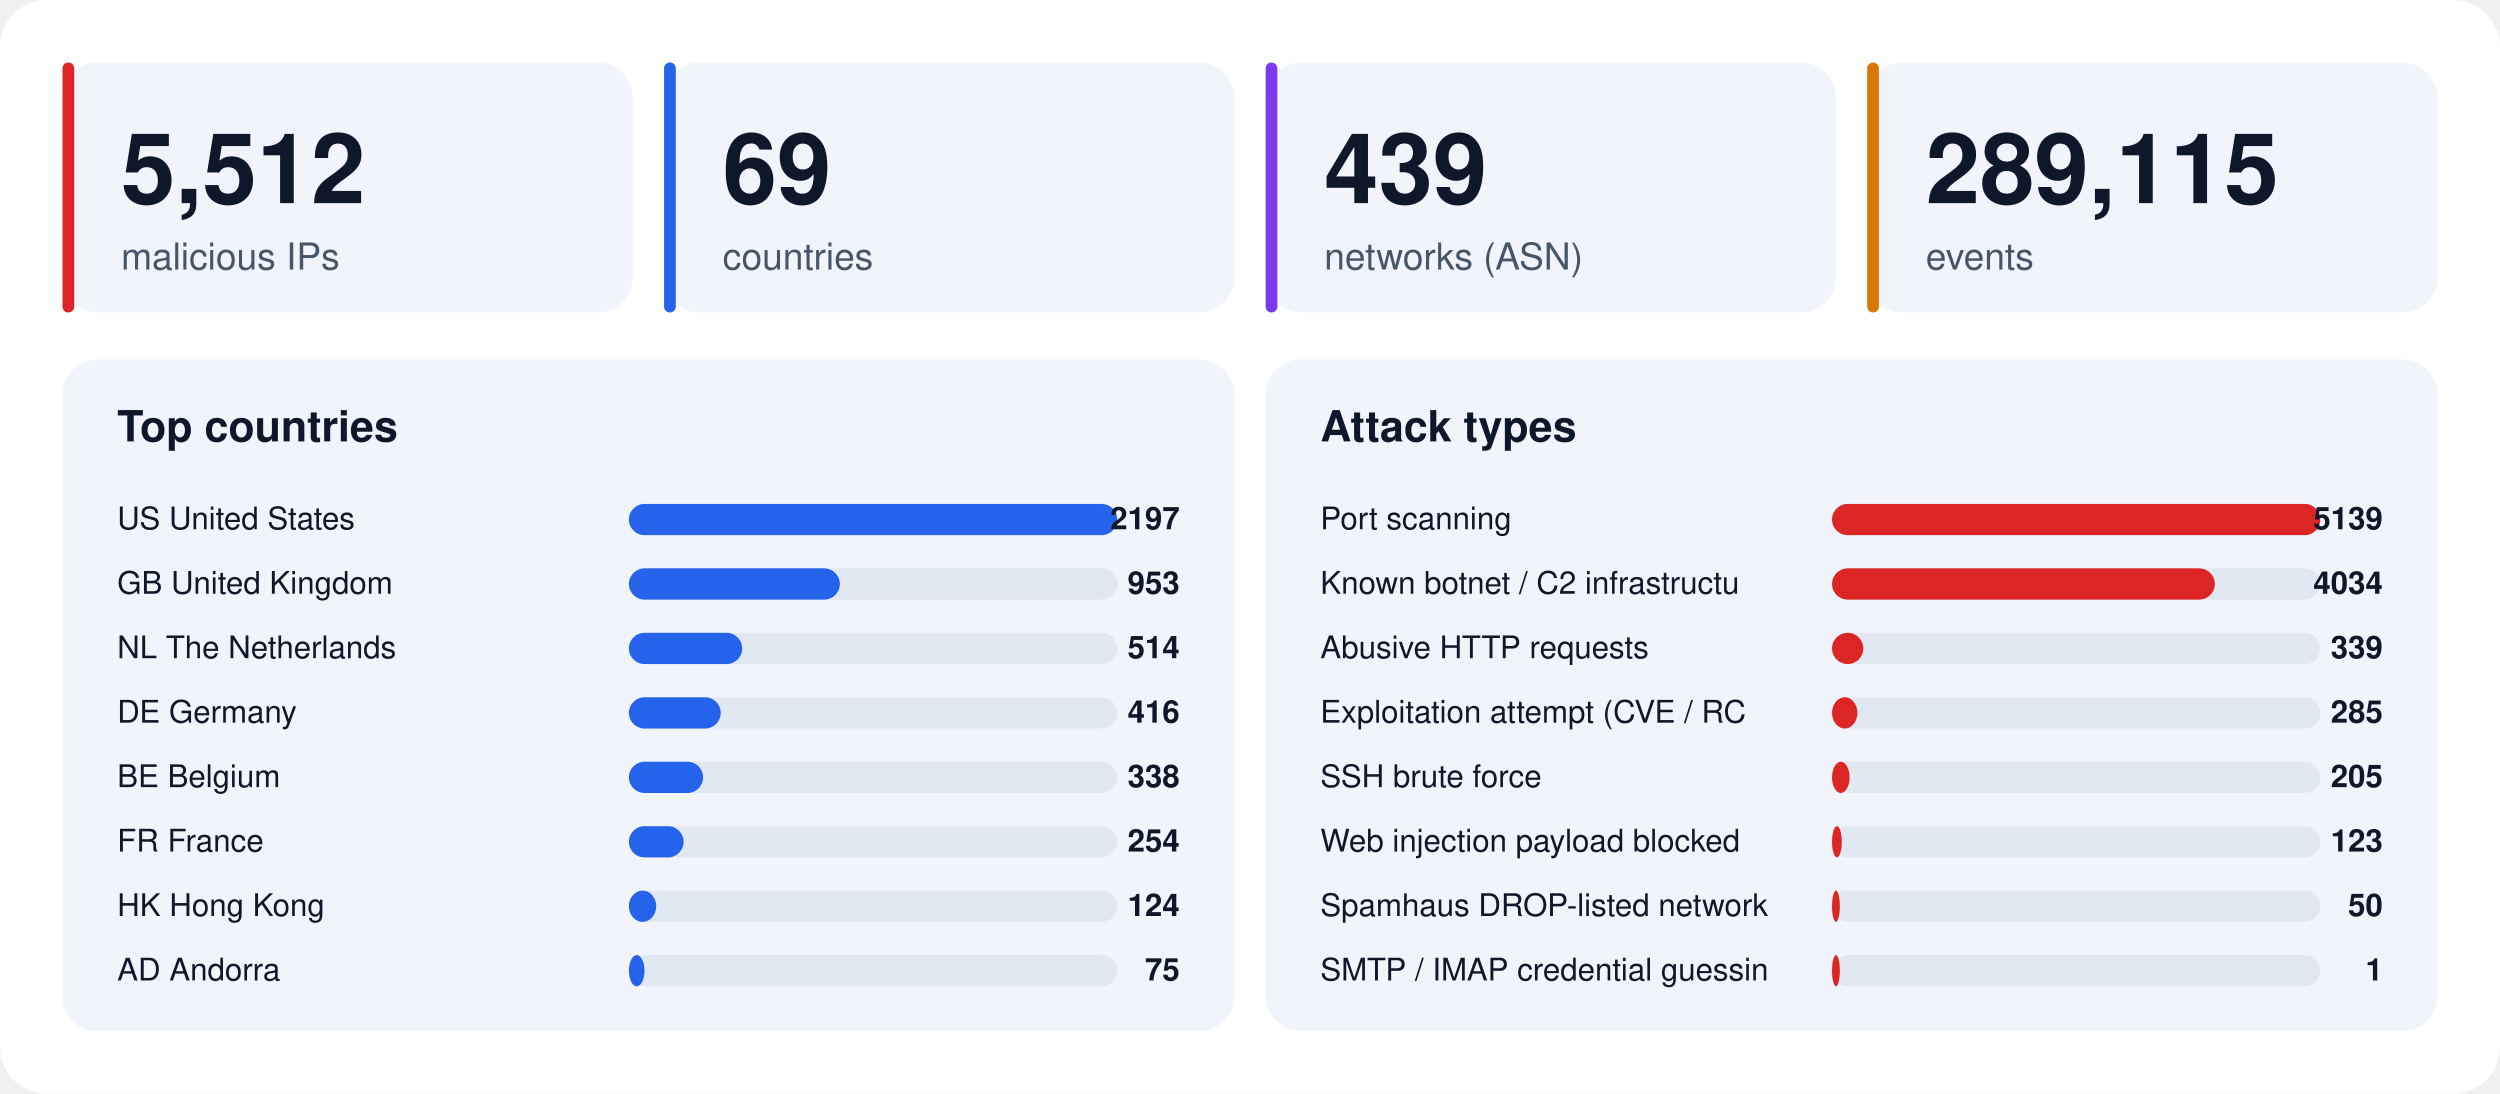
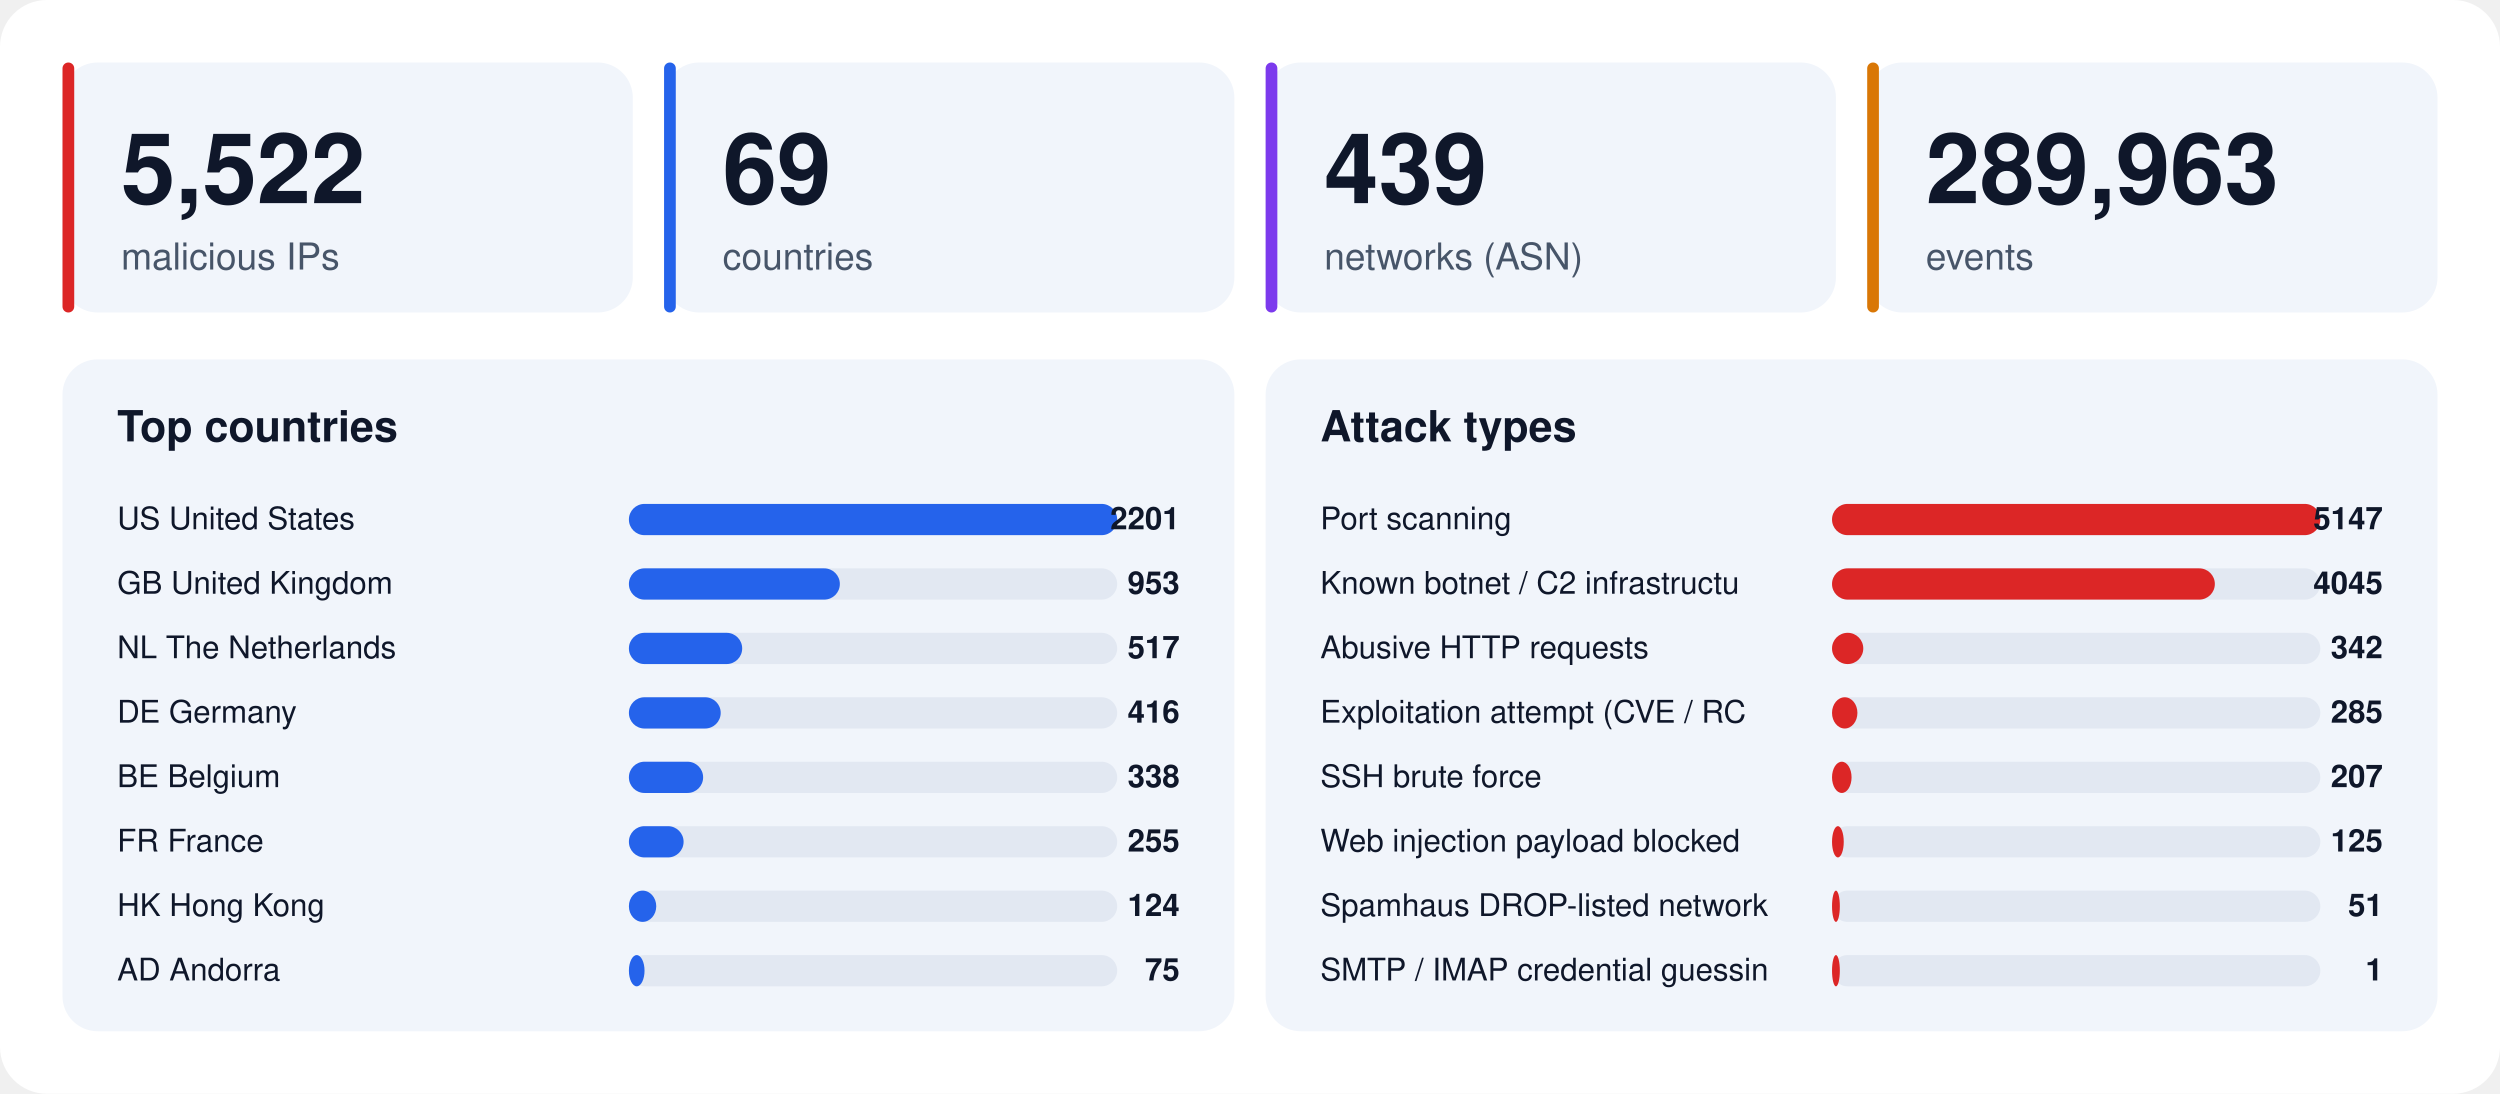
<svg xmlns="http://www.w3.org/2000/svg" width="1280" height="560" viewBox="0 0 1280 560" font-family="-apple-system,BlinkMacSystemFont,'Segoe UI',Helvetica,Arial,sans-serif">
  <rect width="1280" height="560" rx="24" fill="#ffffff" />
  <rect x="32" y="32" width="292" height="128" rx="18" fill="#f1f5fb" />
  <rect x="32" y="32" width="6" height="128" rx="3" fill="#dc2626" />
-   <text x="62" y="104" font-size="50" font-weight="800" fill="#0f172a">5,512</text>
+   <text x="62" y="104" font-size="50" font-weight="800" fill="#0f172a">5,522</text>
  <text x="62" y="138" font-size="19" fill="#475569">malicious IPs</text>
  <rect x="340" y="32" width="292" height="128" rx="18" fill="#f1f5fb" />
  <rect x="340" y="32" width="6" height="128" rx="3" fill="#2563eb" />
  <text x="370" y="104" font-size="50" font-weight="800" fill="#0f172a">69</text>
  <text x="370" y="138" font-size="19" fill="#475569">countries</text>
  <rect x="648" y="32" width="292" height="128" rx="18" fill="#f1f5fb" />
  <rect x="648" y="32" width="6" height="128" rx="3" fill="#7c3aed" />
  <text x="678" y="104" font-size="50" font-weight="800" fill="#0f172a">439</text>
  <text x="678" y="138" font-size="19" fill="#475569">networks (ASN)</text>
  <rect x="956" y="32" width="292" height="128" rx="18" fill="#f1f5fb" />
  <rect x="956" y="32" width="6" height="128" rx="3" fill="#d97706" />
-   <text x="986" y="104" font-size="50" font-weight="800" fill="#0f172a">289,115</text>
+   <text x="986" y="104" font-size="50" font-weight="800" fill="#0f172a">289,963</text>
  <text x="986" y="138" font-size="19" fill="#475569">events</text>
  <rect x="32" y="184" width="600" height="344" rx="18" fill="#f1f5fb" />
  <text x="60" y="226" font-size="22" font-weight="700" fill="#0f172a">Top countries</text>
  <text x="60" y="271" font-size="16" fill="#0f172a">US  United States</text>
  <rect x="322" y="258" width="250" height="16" rx="8" fill="#e2e8f2" />
  <rect x="322" y="258" width="250" height="16" rx="8" fill="#2563eb" />
-   <text x="604" y="271" font-size="16" font-weight="700" text-anchor="end" fill="#0f172a">2197</text>
+   <text x="604" y="271" font-size="16" font-weight="700" text-anchor="end" fill="#0f172a">2201</text>
  <text x="60" y="304" font-size="16" fill="#0f172a">GB  United Kingdom</text>
  <rect x="322" y="291" width="250" height="16" rx="8" fill="#e2e8f2" />
  <rect x="322" y="291" width="108" height="16" rx="8" fill="#2563eb" />
  <text x="604" y="304" font-size="16" font-weight="700" text-anchor="end" fill="#0f172a">953</text>
  <text x="60" y="337" font-size="16" fill="#0f172a">NL  The Netherlands</text>
  <rect x="322" y="324" width="250" height="16" rx="8" fill="#e2e8f2" />
  <rect x="322" y="324" width="58" height="16" rx="8" fill="#2563eb" />
-   <text x="604" y="337" font-size="16" font-weight="700" text-anchor="end" fill="#0f172a">514</text>
+   <text x="604" y="337" font-size="16" font-weight="700" text-anchor="end" fill="#0f172a">517</text>
  <text x="60" y="370" font-size="16" fill="#0f172a">DE  Germany</text>
  <rect x="322" y="357" width="250" height="16" rx="8" fill="#e2e8f2" />
  <rect x="322" y="357" width="47" height="16" rx="8" fill="#2563eb" />
  <text x="604" y="370" font-size="16" font-weight="700" text-anchor="end" fill="#0f172a">416</text>
  <text x="60" y="403" font-size="16" fill="#0f172a">BE  Belgium</text>
  <rect x="322" y="390" width="250" height="16" rx="8" fill="#e2e8f2" />
  <rect x="322" y="390" width="38" height="16" rx="8" fill="#2563eb" />
  <text x="604" y="403" font-size="16" font-weight="700" text-anchor="end" fill="#0f172a">338</text>
  <text x="60" y="436" font-size="16" fill="#0f172a">FR  France</text>
  <rect x="322" y="423" width="250" height="16" rx="8" fill="#e2e8f2" />
  <rect x="322" y="423" width="28" height="16" rx="8" fill="#2563eb" />
-   <text x="604" y="436" font-size="16" font-weight="700" text-anchor="end" fill="#0f172a">254</text>
+   <text x="604" y="436" font-size="16" font-weight="700" text-anchor="end" fill="#0f172a">255</text>
  <text x="60" y="469" font-size="16" fill="#0f172a">HK  Hong Kong</text>
  <rect x="322" y="456" width="250" height="16" rx="8" fill="#e2e8f2" />
  <rect x="322" y="456" width="14" height="16" rx="8" fill="#2563eb" />
  <text x="604" y="469" font-size="16" font-weight="700" text-anchor="end" fill="#0f172a">124</text>
  <text x="60" y="502" font-size="16" fill="#0f172a">AD  Andorra</text>
  <rect x="322" y="489" width="250" height="16" rx="8" fill="#e2e8f2" />
  <rect x="322" y="489" width="8" height="16" rx="8" fill="#2563eb" />
  <text x="604" y="502" font-size="16" font-weight="700" text-anchor="end" fill="#0f172a">75</text>
  <rect x="648" y="184" width="600" height="344" rx="18" fill="#f1f5fb" />
  <text x="676" y="226" font-size="22" font-weight="700" fill="#0f172a">Attack types</text>
  <text x="676" y="271" font-size="16" fill="#0f172a">Port scanning</text>
  <rect x="938" y="258" width="250" height="16" rx="8" fill="#e2e8f2" />
  <rect x="938" y="258" width="250" height="16" rx="8" fill="#dc2626" />
-   <text x="1220" y="271" font-size="16" font-weight="700" text-anchor="end" fill="#0f172a">5139</text>
+   <text x="1220" y="271" font-size="16" font-weight="700" text-anchor="end" fill="#0f172a">5147</text>
  <text x="676" y="304" font-size="16" fill="#0f172a">Known botnet / C2 infrastructu</text>
  <rect x="938" y="291" width="250" height="16" rx="8" fill="#e2e8f2" />
  <rect x="938" y="291" width="196" height="16" rx="8" fill="#dc2626" />
-   <text x="1220" y="304" font-size="16" font-weight="700" text-anchor="end" fill="#0f172a">4034</text>
+   <text x="1220" y="304" font-size="16" font-weight="700" text-anchor="end" fill="#0f172a">4045</text>
  <text x="676" y="337" font-size="16" fill="#0f172a">Abusive HTTP requests</text>
  <rect x="938" y="324" width="250" height="16" rx="8" fill="#e2e8f2" />
  <rect x="938" y="324" width="16" height="16" rx="8" fill="#dc2626" />
-   <text x="1220" y="337" font-size="16" font-weight="700" text-anchor="end" fill="#0f172a">339</text>
+   <text x="1220" y="337" font-size="16" font-weight="700" text-anchor="end" fill="#0f172a">342</text>
  <text x="676" y="370" font-size="16" fill="#0f172a">Exploitation attempt (CVE / RC</text>
  <rect x="938" y="357" width="250" height="16" rx="8" fill="#e2e8f2" />
  <rect x="938" y="357" width="13" height="16" rx="8" fill="#dc2626" />
  <text x="1220" y="370" font-size="16" font-weight="700" text-anchor="end" fill="#0f172a">285</text>
  <text x="676" y="403" font-size="16" fill="#0f172a">SSH brute force</text>
  <rect x="938" y="390" width="250" height="16" rx="8" fill="#e2e8f2" />
-   <rect x="938" y="390" width="9" height="16" rx="8" fill="#dc2626" />
-   <text x="1220" y="403" font-size="16" font-weight="700" text-anchor="end" fill="#0f172a">205</text>
+   <rect x="938" y="390" width="10" height="16" rx="8" fill="#dc2626" />
+   <text x="1220" y="403" font-size="16" font-weight="700" text-anchor="end" fill="#0f172a">207</text>
  <text x="676" y="436" font-size="16" fill="#0f172a">Web injection payload blocked </text>
  <rect x="938" y="423" width="250" height="16" rx="8" fill="#e2e8f2" />
-   <rect x="938" y="423" width="5" height="16" rx="8" fill="#dc2626" />
-   <text x="1220" y="436" font-size="16" font-weight="700" text-anchor="end" fill="#0f172a">123</text>
+   <rect x="938" y="423" width="6" height="16" rx="8" fill="#dc2626" />
+   <text x="1220" y="436" font-size="16" font-weight="700" text-anchor="end" fill="#0f172a">125</text>
  <text x="676" y="469" font-size="16" fill="#0f172a">Spamhaus DROP-listed network</text>
  <rect x="938" y="456" width="250" height="16" rx="8" fill="#e2e8f2" />
  <rect x="938" y="456" width="4" height="16" rx="8" fill="#dc2626" />
-   <text x="1220" y="469" font-size="16" font-weight="700" text-anchor="end" fill="#0f172a">50</text>
+   <text x="1220" y="469" font-size="16" font-weight="700" text-anchor="end" fill="#0f172a">51</text>
  <text x="676" y="502" font-size="16" fill="#0f172a">SMTP / IMAP credential guessin</text>
  <rect x="938" y="489" width="250" height="16" rx="8" fill="#e2e8f2" />
  <rect x="938" y="489" width="4" height="16" rx="8" fill="#dc2626" />
  <text x="1220" y="502" font-size="16" font-weight="700" text-anchor="end" fill="#0f172a">1</text>
</svg>
